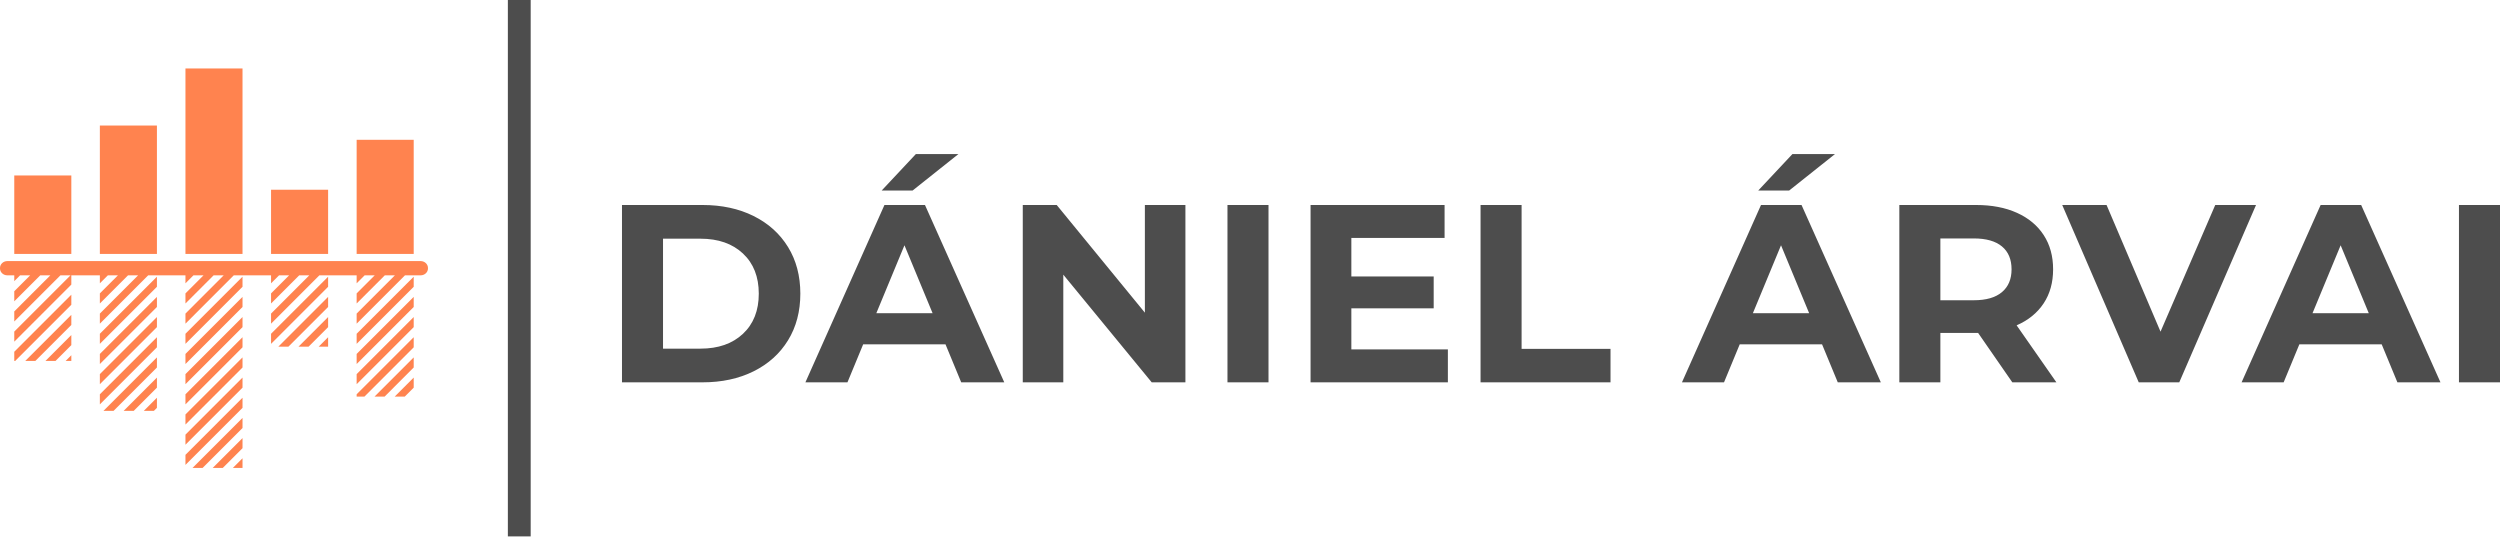
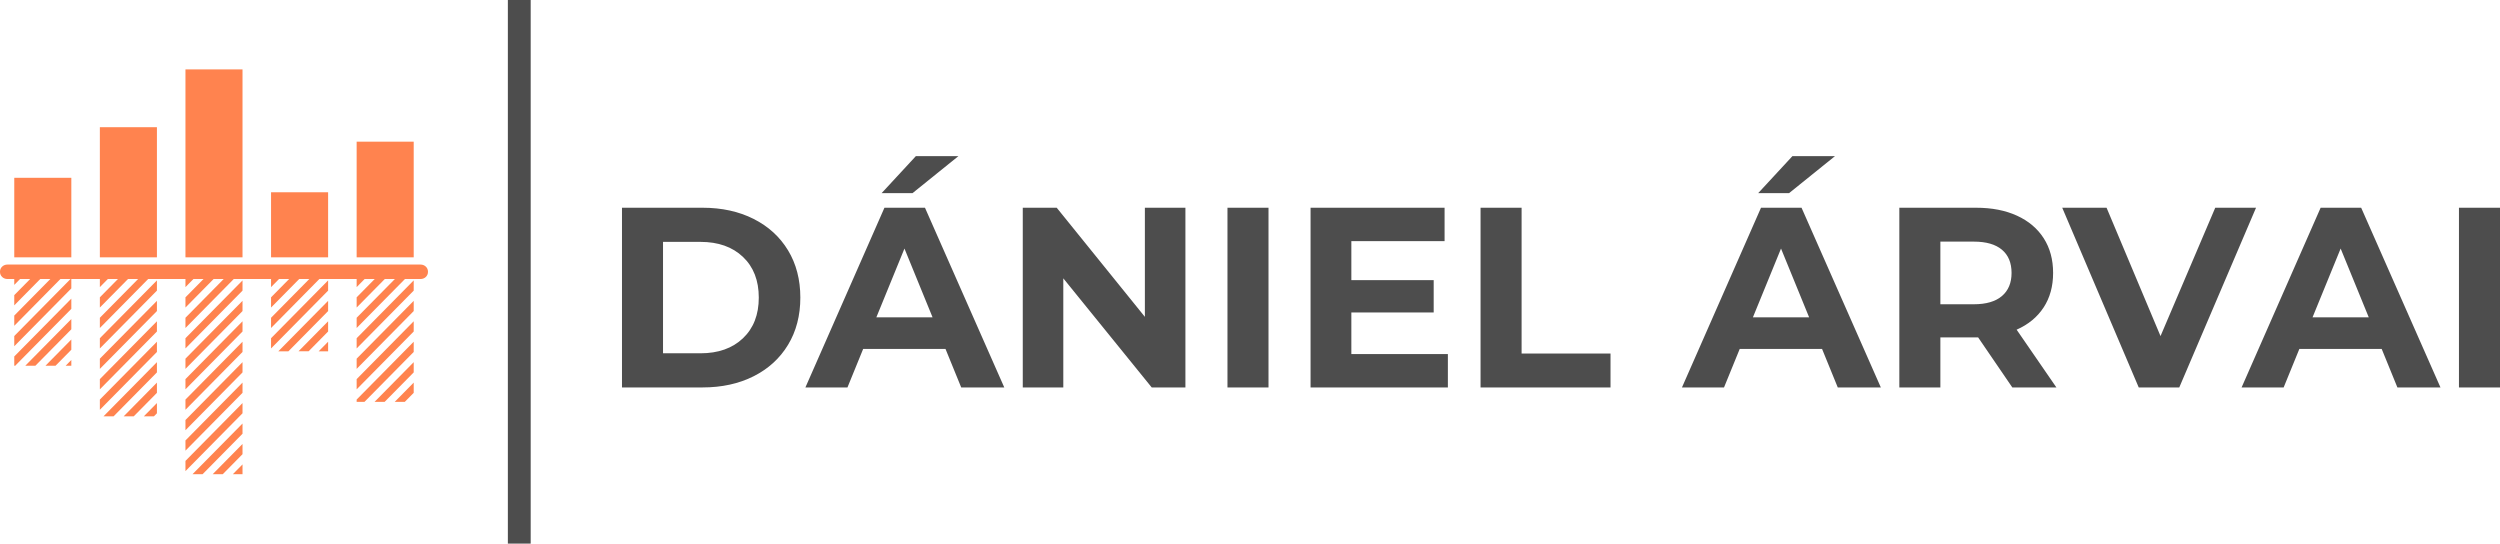
- <svg xmlns="http://www.w3.org/2000/svg" viewBox="0 0 396 84.965" width="160px" height="34.33px" preserveAspectRatio="none">
+ <svg xmlns="http://www.w3.org/2000/svg" viewBox="0 0 396 84.965" width="140px" height="30.44px" preserveAspectRatio="none">
  <defs />
  <style>.aIptOCySncolors-0 {fill:#FF834F;fill-opacity:1;}.companyName {fill:#4D4D4D;fill-opacity:1;}.shapeStroke-str {stroke:#313131;stroke-opacity:1;}</style>
  <g opacity="1" transform="rotate(0 0 10.8466)">
    <svg width="67.79" height="63.272" x="0" y="10.847" version="1.1" preserveAspectRatio="none" viewBox="2 4 59.999 56">
      <g transform="matrix(1 0 0 1 0 0)" class="aIptOCySncolors-0">
        <g>
          <path d="M28 4v26h8V4h-8zm-12 8v18h8V12h-8zm36 2v16h8V14h-8zM4 19v11h8V19H4zm36 2v9h8v-9h-8zM3.035 31C2.462 31 2 31.431 2 31.967v.066c0 .536.462.967 1.035.967H4v.814L4.814 33H6.23L4 35.229v1.414L7.643 33h1.414L4 38.057v1.414L10.47 33h1.415L4 40.885v1.414l8-8V33h4v1.12L17.12 33h1.413L16 35.533v1.414L19.947 33h1.414l-5.129 5.13-.232.233v1.414l.94-.94L22.774 33H28v1.12L29.12 33h1.413L28 35.533v1.414L31.947 33h1.414l-5.129 5.13-.232.233v1.414l.94-.94L34.774 33H40v1.12L41.12 33h1.413L40 35.533v1.414L43.947 33h1.414l-5.129 5.13-.232.233v1.414l.94-.94L46.774 33H52v1.12L53.12 33h1.413L52 35.533v1.414L55.947 33h1.414l-5.129 5.13-.232.233v1.414l.94-.94L58.774 33h2.19c.573 0 1.035-.431 1.035-.967v-.066c0-.536-.462-.967-1.035-.967H3.035zM24 33.191l-6.354 6.354-1.414 1.414-.232.232v1.414l.94-.939 1.414-1.414L24 34.605v-1.414zm12 0l-6.354 6.354-1.414 1.414-.232.232v1.414l.94-.939 1.414-1.414L36 34.605v-1.414zm12 0l-6.354 6.354-1.414 1.414-.232.232v1.414l.94-.939 1.414-1.414L48 34.605v-1.414zm12 0l-6.354 6.354-1.414 1.414-.232.232v1.414l.94-.939 1.414-1.414L60 34.605v-1.414zm-48 2.522l-8 8V45h.186l-.03-.03L12 37.128v-1.414zm12 .307l-4.94 4.939-1.414 1.414L16 44.02v1.414l3.768-3.768L24 37.434V36.02zm12 0l-4.94 4.939-1.414 1.414L28 44.02v1.414l3.768-3.768L36 37.434V36.02zm12 0l-4.94 4.939-1.414 1.414-.626.627h1.414l1.334-1.334L48 37.434V36.02zm12 0l-4.94 4.939-1.414 1.414L52 44.02v1.414l3.768-3.768L60 37.434V36.02zm-48 2.52L5.541 45h1.414L12 39.955v-1.414zm12 .307l-3.525 3.525L16 46.848v1.414l5.182-5.182L24 40.262v-1.414zm12 0l-3.525 3.525L28 46.848v1.414l5.182-5.182L36 40.262v-1.414zm12 0l-3.525 3.525-.627.627h1.414L48 40.262v-1.414zm12 0l-3.525 3.525L52 46.848v1.414l5.182-5.182L60 40.262v-1.414zm-48 2.521L8.37 45h1.413L12 42.783V41.37zm12 .307l-2.111 2.111L16 49.676v1.416l6.596-6.598L24 43.09v-1.414zm12 0l-2.111 2.111L28 49.676v1.416l6.596-6.598L36 43.09v-1.414zm12 0L46.676 43H48v-1.324zm12 0l-2.111 2.111L52 49.676V50h1.092l5.504-5.506L60 43.09v-1.414zm-48 2.523l-.8.801h.8v-.8zm12 .305l-.697.697-6.797 6.8h1.414L24 45.918v-1.414zm12 0l-.697.697L28 52.506v1.414l8-8.002v-1.414zm24 0l-.697.697-4.797 4.8h1.414L60 45.918v-1.414zm-36 2.828L19.334 52h1.412L24 48.746v-1.414zm12 0l-8 8.002v1.414l8-8.002v-1.414zm24 0L57.332 50h1.414L60 48.746v-1.414zM24 50.16L22.16 52h1.414l.426-.426V50.16zm12 0l-8 8.002v1.414l8-8.002V50.16zm0 2.83L28.99 60h1.414L36 54.404V52.99zm0 2.828L31.818 60h1.414L36 57.232v-1.414zm0 2.828L34.646 60H36v-1.354z" />
        </g>
      </g>
    </svg>
  </g>
  <g opacity="1" transform="rotate(0 98.5222 24.4049)">
    <svg width="297.478" height="36.155" x="98.522" y="24.405" version="1.1" preserveAspectRatio="none" viewBox="3.32 -36.04 296.52 36.04">
      <g transform="matrix(1 0 0 1 0 0)" class="companyName">
        <path d="M3.32 0L3.32-28L16.04-28Q20.60-28 24.10-26.26Q27.60-24.52 29.54-21.36Q31.48-18.20 31.48-14L31.48-14Q31.48-9.80 29.54-6.64Q27.60-3.48 24.10-1.74Q20.60 0 16.04 0L16.04 0L3.32 0ZM9.80-5.32L15.72-5.32Q19.92-5.32 22.42-7.66Q24.92-10 24.92-14L24.92-14Q24.92-18 22.42-20.34Q19.92-22.68 15.72-22.68L15.72-22.68L9.80-22.68L9.80-5.32Z M56.88 0L54.40-6L41.40-6L38.92 0L32.28 0L44.76-28L51.16-28L63.68 0L56.88 0ZM43.48-10.92L52.36-10.92L47.92-21.64L43.48-10.92ZM44.32-30.28L49.72-36.04L56.44-36.04L49.20-30.28L44.32-30.28Z M85.88-28L92.28-28L92.28 0L86.96 0L73-17L73 0L66.60 0L66.60-28L71.96-28L85.88-11L85.88-28Z M98.92 0L98.92-28L105.40-28L105.40 0L98.92 0Z M118.48-5.20L133.72-5.20L133.72 0L112.04 0L112.04-28L133.20-28L133.20-22.80L118.48-22.80L118.48-16.72L131.48-16.72L131.48-11.68L118.48-11.68L118.48-5.20Z M138.88 0L138.88-28L145.36-28L145.36-5.28L159.40-5.28L159.40 0L138.88 0Z M195.28 0L192.80-6L179.80-6L177.32 0L170.68 0L183.16-28L189.56-28L202.08 0L195.28 0ZM181.88-10.92L190.76-10.92L186.32-21.64L181.88-10.92ZM182.72-30.28L188.12-36.04L194.84-36.04L187.60-30.28L182.72-30.28Z M229.80 0L222.84 0L217.44-7.80L217.12-7.80L211.48-7.80L211.48 0L205 0L205-28L217.12-28Q220.84-28 223.58-26.76Q226.32-25.52 227.80-23.24Q229.28-20.96 229.28-17.84L229.28-17.84Q229.28-14.72 227.78-12.46Q226.28-10.20 223.52-9L223.52-9L229.80 0ZM222.72-17.84Q222.72-20.20 221.20-21.46Q219.68-22.72 216.76-22.72L216.76-22.72L211.48-22.72L211.48-12.96L216.76-12.96Q219.68-12.96 221.20-14.24Q222.72-15.52 222.72-17.84L222.72-17.84Z M254.88-28L261.32-28L249.20 0L242.80 0L230.72-28L237.72-28L246.24-8L254.88-28Z M283.64 0L281.16-6L268.16-6L265.68 0L259.04 0L271.52-28L277.92-28L290.44 0L283.64 0ZM270.24-10.92L279.12-10.92L274.68-21.64L270.24-10.92Z M293.36 0L293.36-28L299.84-28L299.84 0L293.36 0Z" />
      </g>
    </svg>
  </g>
  <g opacity="1" transform="rotate(0 80.4445 0)">
    <svg width="3.616" height="84.965" x="80.445" y="0" version="1.1" preserveAspectRatio="none" viewBox="0 0 3.616 84.965">
      <rect x="0" y="0" width="3.616" height="84.965" class="companyName shapeStroke-str" style="stroke-width:0;" rx="0px" ry="0px" />
    </svg>
  </g>
</svg>
